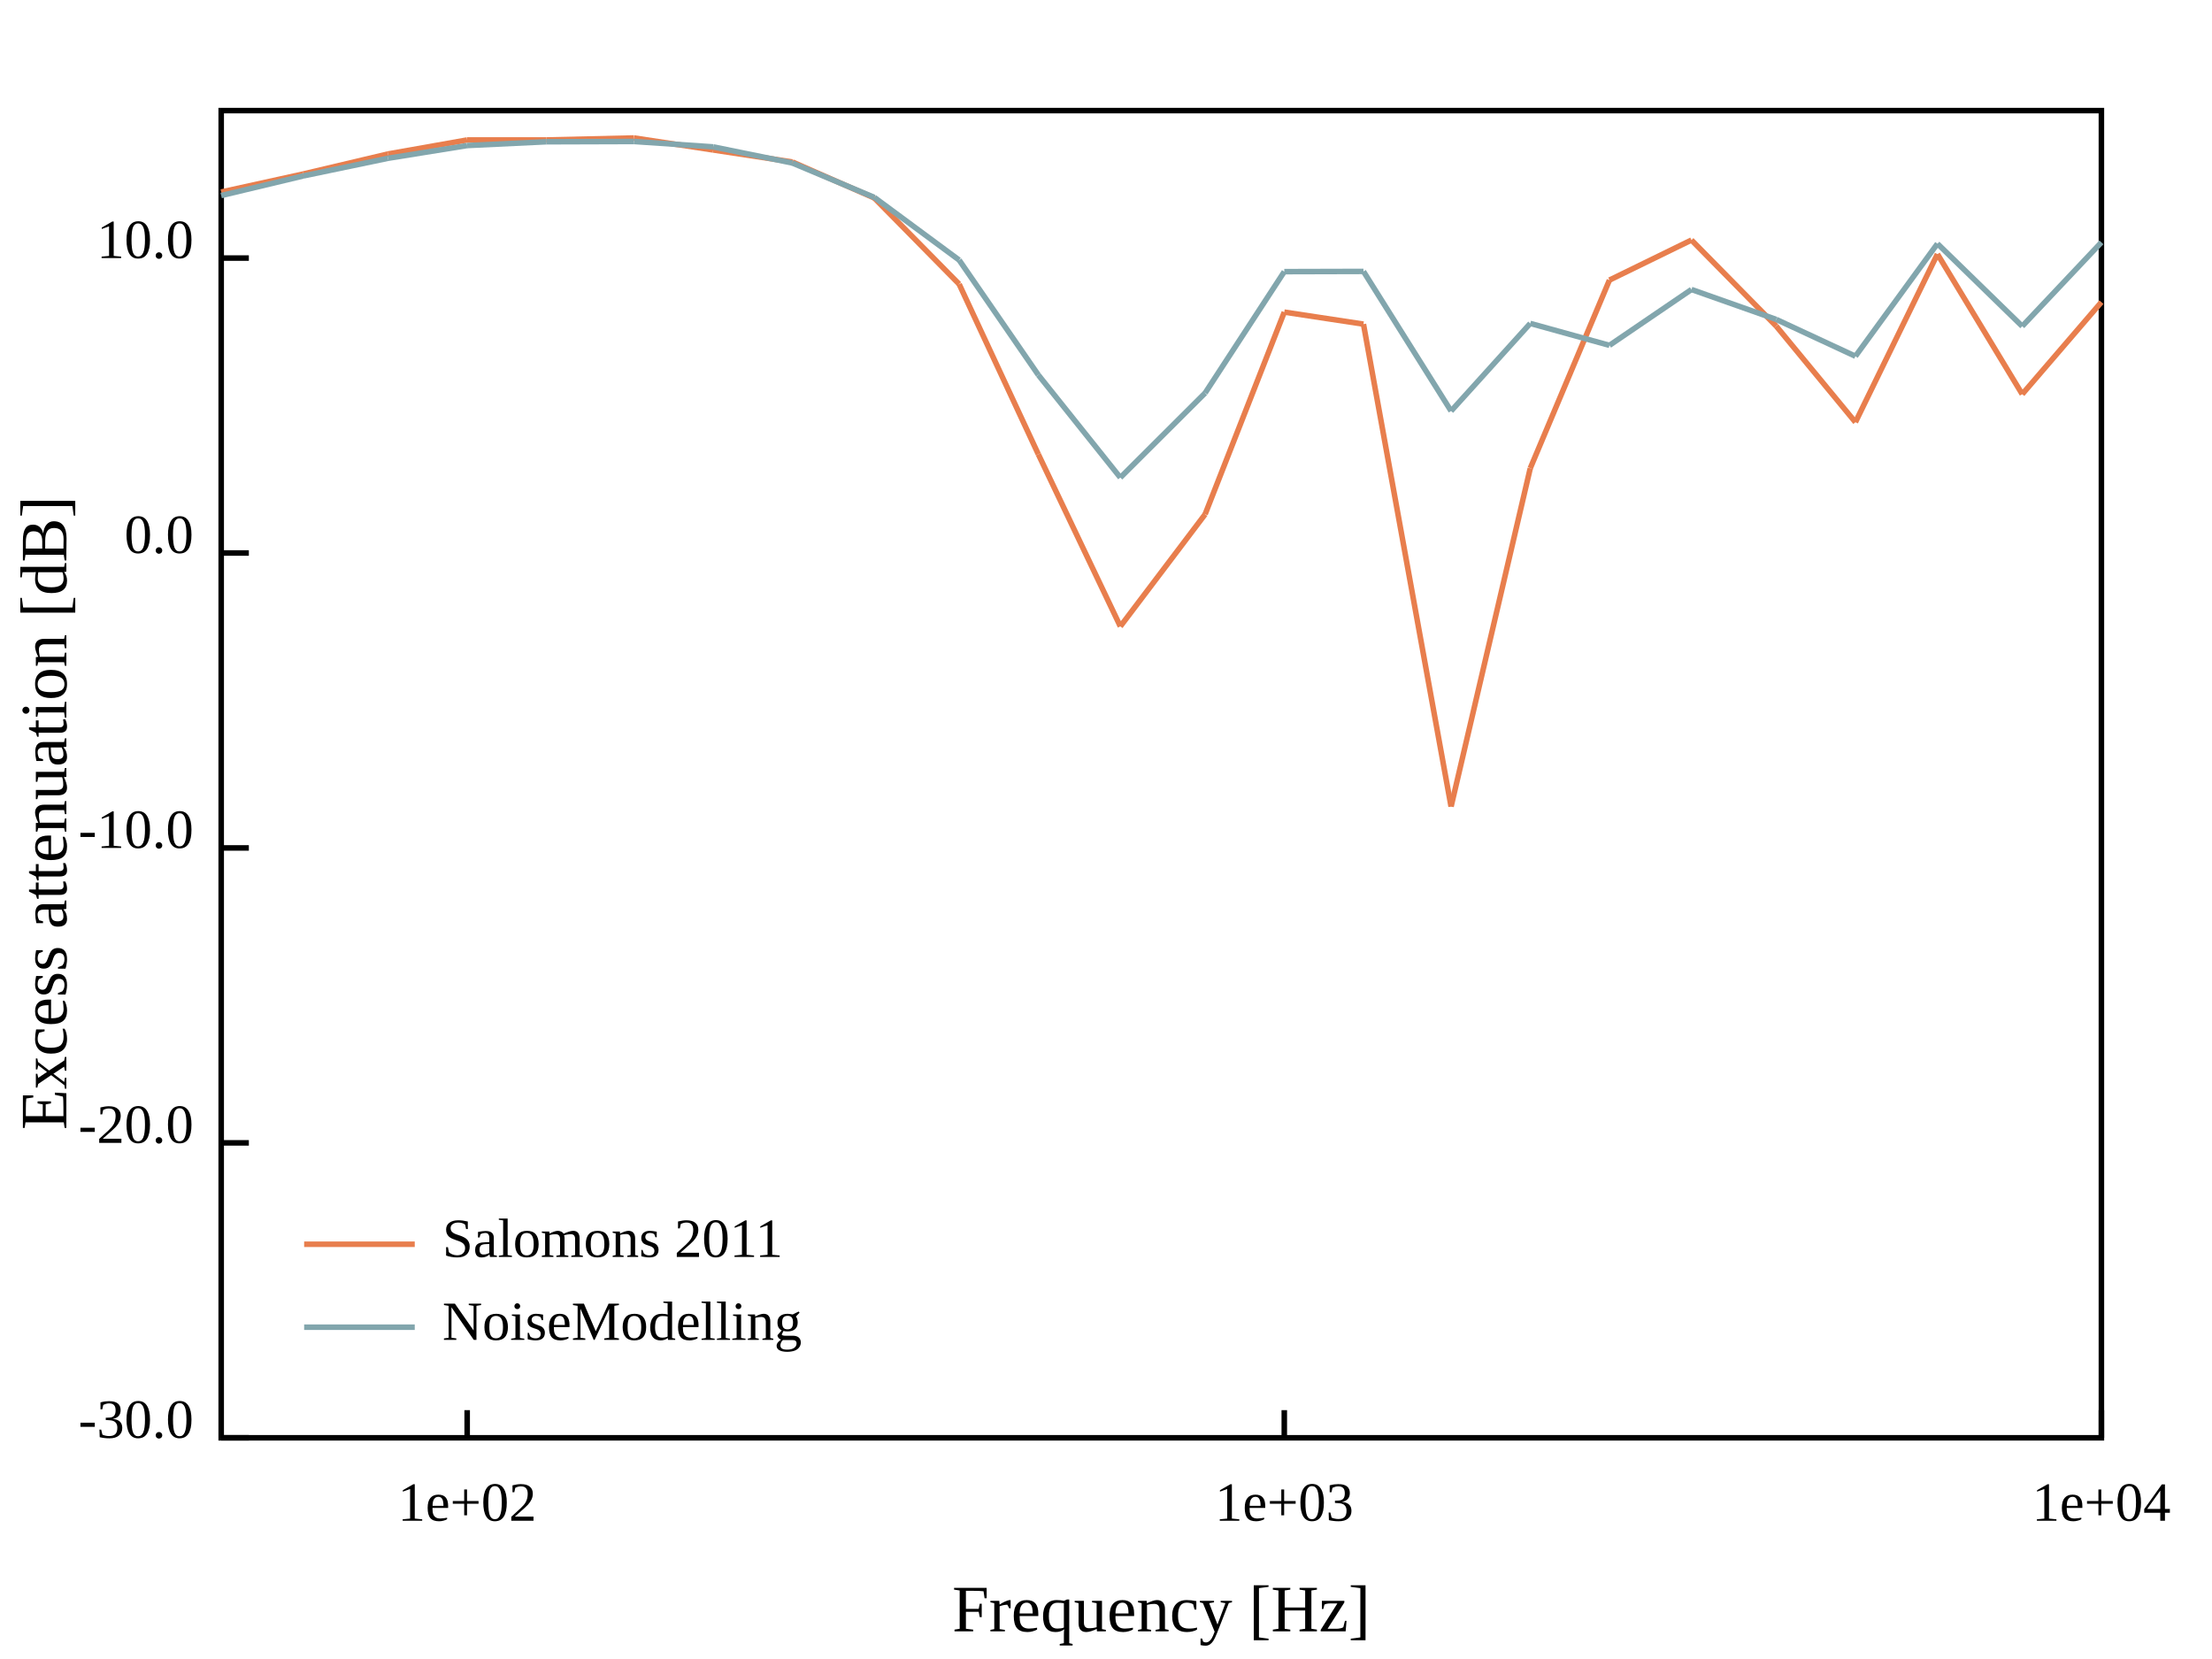
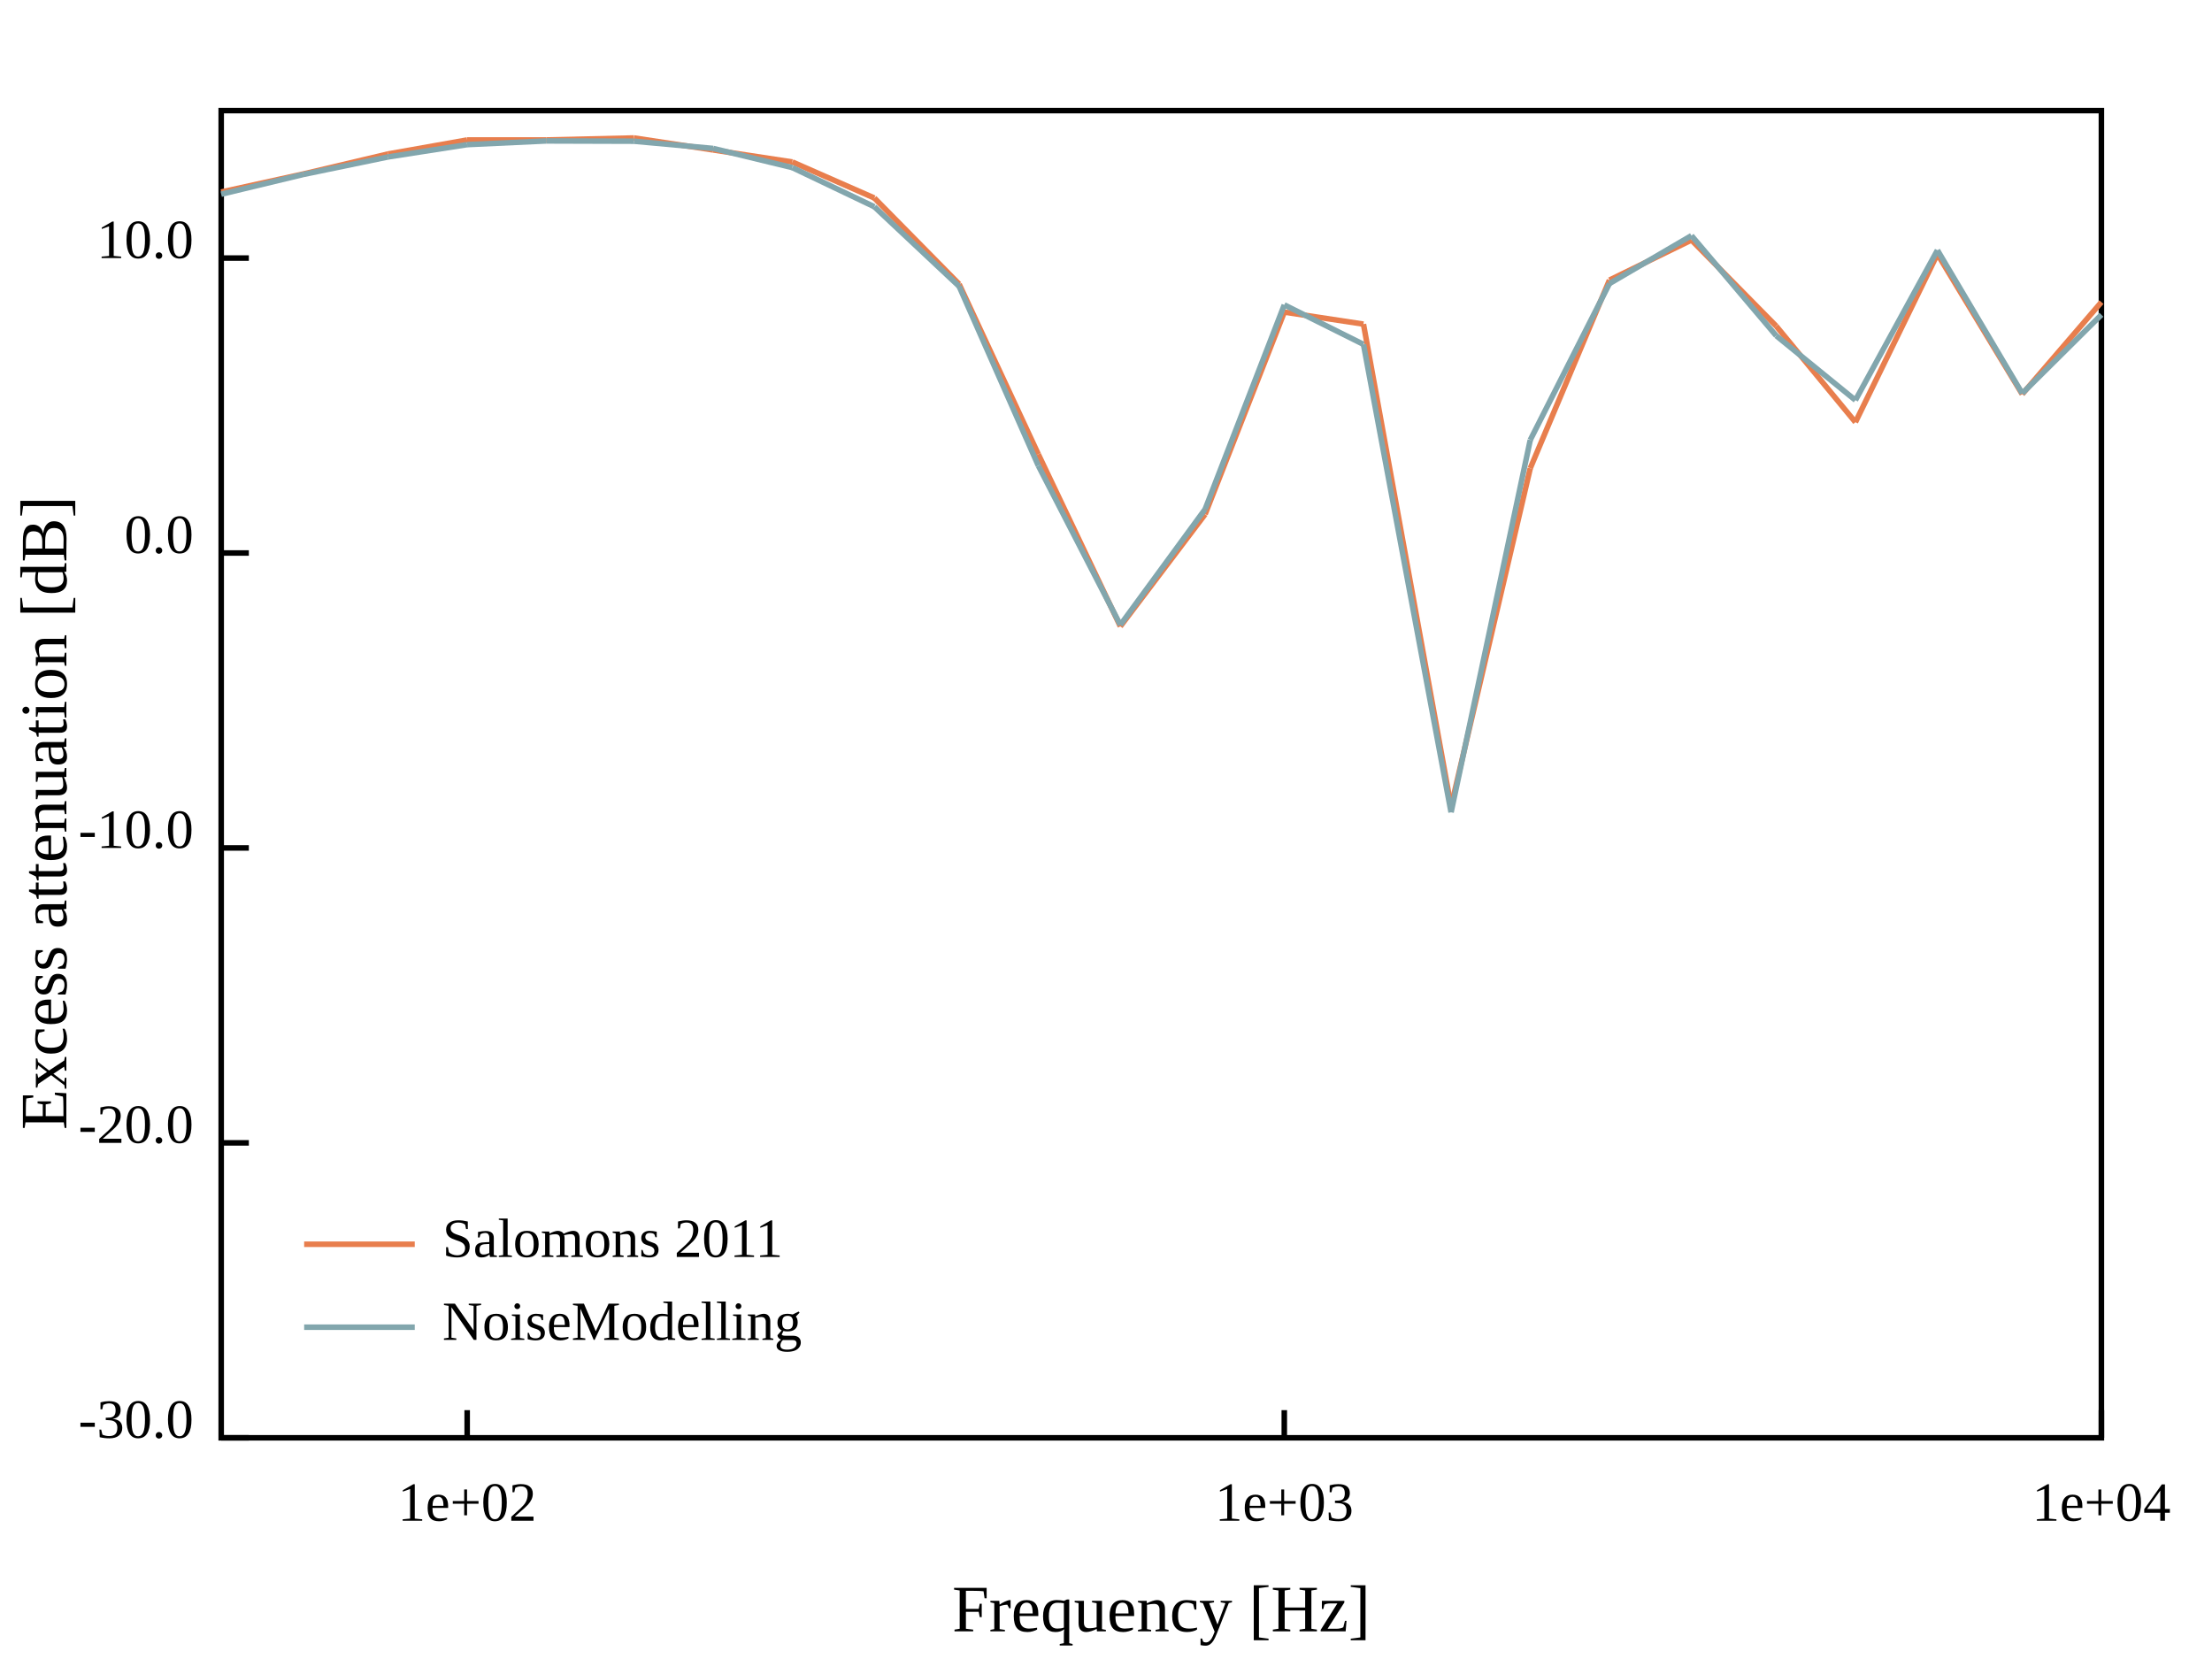
<svg xmlns="http://www.w3.org/2000/svg" height="300" width="400">
  <rect width="400" height="300" x="0" y="0" style="fill:white; stroke:none" />
  <rect width="340" height="240" x="40" y="20" style="fill:none; stroke-width:1;stroke:black" />
  <line x1="40" y1="260" x2="45" y2="260" style="fill:none; stroke-width:1; stroke:black" />
  <text x="35" y="260" text-anchor="end" style="stroke:none; fill:black; font-size:smaller">-30.0</text>
  <line x1="40" y1="206.667" x2="45" y2="206.667" style="fill:none; stroke-width:1; stroke:black" />
  <text x="35" y="206.667" text-anchor="end" style="stroke:none; fill:black; font-size:smaller">-20.0</text>
  <line x1="40" y1="153.333" x2="45" y2="153.333" style="fill:none; stroke-width:1; stroke:black" />
  <text x="35" y="153.333" text-anchor="end" style="stroke:none; fill:black; font-size:smaller">-10.0</text>
  <line x1="40" y1="100" x2="45" y2="100" style="fill:none; stroke-width:1; stroke:black" />
  <text x="35" y="100" text-anchor="end" style="stroke:none; fill:black; font-size:smaller">0.0</text>
  <line x1="40" y1="46.667" x2="45" y2="46.667" style="fill:none; stroke-width:1; stroke:black" />
  <text x="35" y="46.667" text-anchor="end" style="stroke:none; fill:black; font-size:smaller">10.0</text>
  <line x1="84.48" y1="260" x2="84.48" y2="255" style="fill:none; stroke-width:1; stroke:black" />
  <text x="84.48" y="275" text-anchor="middle" style="stroke:none; fill:black; font-size:smaller">1e+02</text>
  <line x1="232.24" y1="260" x2="232.24" y2="255" style="fill:none; stroke-width:1; stroke:black" />
  <text x="232.24" y="275" text-anchor="middle" style="stroke:none; fill:black; font-size:smaller">1e+03</text>
  <line x1="380" y1="260" x2="380" y2="255" style="fill:none; stroke-width:1; stroke:black" />
  <text x="380" y="275" text-anchor="middle" style="stroke:none; fill:black; font-size:smaller">1e+04</text>
  <line x1="40" y1="34.721" x2="54.831" y2="31.463" style="fill:none; stroke-width:1; stroke:rgb(232,126,77)" />
  <line x1="54.831" y1="31.463" x2="70.161" y2="27.843" style="fill:none; stroke-width:1; stroke:rgb(232,126,77)" />
  <line x1="70.161" y1="27.843" x2="84.48" y2="25.309" style="fill:none; stroke-width:1; stroke:rgb(232,126,77)" />
  <line x1="84.48" y1="25.309" x2="98.8" y2="25.309" style="fill:none; stroke-width:1; stroke:rgb(232,126,77)" />
  <line x1="98.8" y1="25.309" x2="114.641" y2="24.947" style="fill:none; stroke-width:1; stroke:rgb(232,126,77)" />
  <line x1="114.641" y1="24.947" x2="128.96" y2="27.119" style="fill:none; stroke-width:1; stroke:rgb(232,126,77)" />
  <line x1="128.96" y1="27.119" x2="143.28" y2="29.291" style="fill:none; stroke-width:1; stroke:rgb(232,126,77)" />
  <line x1="143.28" y1="29.291" x2="158.11" y2="35.807" style="fill:none; stroke-width:1; stroke:rgb(232,126,77)" />
  <line x1="158.11" y1="35.807" x2="173.441" y2="51.373" style="fill:none; stroke-width:1; stroke:rgb(232,126,77)" />
  <line x1="173.441" y1="51.373" x2="187.76" y2="82.142" style="fill:none; stroke-width:1; stroke:rgb(232,126,77)" />
  <line x1="187.76" y1="82.142" x2="202.591" y2="113.273" style="fill:none; stroke-width:1; stroke:rgb(232,126,77)" />
  <line x1="202.591" y1="113.273" x2="217.921" y2="93.002" style="fill:none; stroke-width:1; stroke:rgb(232,126,77)" />
  <line x1="217.921" y1="93.002" x2="232.24" y2="56.44" style="fill:none; stroke-width:1; stroke:rgb(232,126,77)" />
  <line x1="232.24" y1="56.44" x2="246.559" y2="58.612" style="fill:none; stroke-width:1; stroke:rgb(232,126,77)" />
  <line x1="246.559" y1="58.612" x2="262.401" y2="145.852" style="fill:none; stroke-width:1; stroke:rgb(232,126,77)" />
  <line x1="262.401" y1="145.852" x2="276.72" y2="84.676" style="fill:none; stroke-width:1; stroke:rgb(232,126,77)" />
  <line x1="276.72" y1="84.676" x2="291.04" y2="50.649" style="fill:none; stroke-width:1; stroke:rgb(232,126,77)" />
  <line x1="291.04" y1="50.649" x2="305.87" y2="43.409" style="fill:none; stroke-width:1; stroke:rgb(232,126,77)" />
  <line x1="305.87" y1="43.409" x2="321.2" y2="58.974" style="fill:none; stroke-width:1; stroke:rgb(232,126,77)" />
  <line x1="321.2" y1="58.974" x2="335.52" y2="76.35" style="fill:none; stroke-width:1; stroke:rgb(232,126,77)" />
  <line x1="335.52" y1="76.35" x2="350.351" y2="45.943" style="fill:none; stroke-width:1; stroke:rgb(232,126,77)" />
  <line x1="350.351" y1="45.943" x2="365.681" y2="71.282" style="fill:none; stroke-width:1; stroke:rgb(232,126,77)" />
  <line x1="365.681" y1="71.282" x2="380" y2="54.63" style="fill:none; stroke-width:1; stroke:rgb(232,126,77)" />
-   <line x1="40" y1="35.359" x2="54.831" y2="31.817" style="fill:none; stroke-width:1; stroke:rgb(130,166,173)" />
-   <line x1="54.831" y1="31.817" x2="70.161" y2="28.622" style="fill:none; stroke-width:1; stroke:rgb(130,166,173)" />
-   <line x1="70.161" y1="28.622" x2="84.48" y2="26.318" style="fill:none; stroke-width:1; stroke:rgb(130,166,173)" />
-   <line x1="84.48" y1="26.318" x2="98.8" y2="25.636" style="fill:none; stroke-width:1; stroke:rgb(130,166,173)" />
-   <line x1="98.8" y1="25.636" x2="114.641" y2="25.587" style="fill:none; stroke-width:1; stroke:rgb(130,166,173)" />
-   <line x1="114.641" y1="25.587" x2="128.96" y2="26.559" style="fill:none; stroke-width:1; stroke:rgb(130,166,173)" />
-   <line x1="128.96" y1="26.559" x2="143.28" y2="29.475" style="fill:none; stroke-width:1; stroke:rgb(130,166,173)" />
-   <line x1="143.28" y1="29.475" x2="158.11" y2="35.699" style="fill:none; stroke-width:1; stroke:rgb(130,166,173)" />
-   <line x1="158.11" y1="35.699" x2="173.441" y2="47.024" style="fill:none; stroke-width:1; stroke:rgb(130,166,173)" />
-   <line x1="173.441" y1="47.024" x2="187.76" y2="67.801" style="fill:none; stroke-width:1; stroke:rgb(130,166,173)" />
-   <line x1="187.76" y1="67.801" x2="202.591" y2="86.361" style="fill:none; stroke-width:1; stroke:rgb(130,166,173)" />
-   <line x1="202.591" y1="86.361" x2="217.921" y2="71.075" style="fill:none; stroke-width:1; stroke:rgb(130,166,173)" />
-   <line x1="217.921" y1="71.075" x2="232.24" y2="49.12" style="fill:none; stroke-width:1; stroke:rgb(130,166,173)" />
-   <line x1="232.24" y1="49.12" x2="246.559" y2="49.082" style="fill:none; stroke-width:1; stroke:rgb(130,166,173)" />
-   <line x1="246.559" y1="49.082" x2="262.401" y2="74.325" style="fill:none; stroke-width:1; stroke:rgb(130,166,173)" />
-   <line x1="262.401" y1="74.325" x2="276.72" y2="58.485" style="fill:none; stroke-width:1; stroke:rgb(130,166,173)" />
-   <line x1="276.72" y1="58.485" x2="291.04" y2="62.449" style="fill:none; stroke-width:1; stroke:rgb(130,166,173)" />
-   <line x1="291.04" y1="62.449" x2="305.87" y2="52.351" style="fill:none; stroke-width:1; stroke:rgb(130,166,173)" />
-   <line x1="305.87" y1="52.351" x2="321.2" y2="57.764" style="fill:none; stroke-width:1; stroke:rgb(130,166,173)" />
-   <line x1="321.2" y1="57.764" x2="335.52" y2="64.417" style="fill:none; stroke-width:1; stroke:rgb(130,166,173)" />
-   <line x1="335.52" y1="64.417" x2="350.351" y2="44.064" style="fill:none; stroke-width:1; stroke:rgb(130,166,173)" />
-   <line x1="350.351" y1="44.064" x2="365.681" y2="58.994" style="fill:none; stroke-width:1; stroke:rgb(130,166,173)" />
-   <line x1="365.681" y1="58.994" x2="380" y2="43.824" style="fill:none; stroke-width:1; stroke:rgb(130,166,173)" />
+   <line x1="40" y1="35.117" x2="54.831" y2="31.55" style="fill:none; stroke-width:1; stroke:rgb(130,166,173)" />
+   <line x1="54.831" y1="31.55" x2="70.161" y2="28.38" style="fill:none; stroke-width:1; stroke:rgb(130,166,173)" />
+   <line x1="70.161" y1="28.38" x2="84.48" y2="26.153" style="fill:none; stroke-width:1; stroke:rgb(130,166,173)" />
+   <line x1="84.48" y1="26.153" x2="98.8" y2="25.485" style="fill:none; stroke-width:1; stroke:rgb(130,166,173)" />
+   <line x1="98.8" y1="25.485" x2="114.641" y2="25.534" style="fill:none; stroke-width:1; stroke:rgb(130,166,173)" />
+   <line x1="114.641" y1="25.534" x2="128.96" y2="26.843" style="fill:none; stroke-width:1; stroke:rgb(130,166,173)" />
+   <line x1="128.96" y1="26.843" x2="143.28" y2="30.308" style="fill:none; stroke-width:1; stroke:rgb(130,166,173)" />
+   <line x1="143.28" y1="30.308" x2="158.11" y2="37.389" style="fill:none; stroke-width:1; stroke:rgb(130,166,173)" />
+   <line x1="158.11" y1="37.389" x2="173.441" y2="51.778" style="fill:none; stroke-width:1; stroke:rgb(130,166,173)" />
+   <line x1="173.441" y1="51.778" x2="187.76" y2="84.205" style="fill:none; stroke-width:1; stroke:rgb(130,166,173)" />
+   <line x1="187.76" y1="84.205" x2="202.591" y2="113.01" style="fill:none; stroke-width:1; stroke:rgb(130,166,173)" />
+   <line x1="202.591" y1="113.01" x2="217.921" y2="92.083" style="fill:none; stroke-width:1; stroke:rgb(130,166,173)" />
+   <line x1="217.921" y1="92.083" x2="232.24" y2="55.132" style="fill:none; stroke-width:1; stroke:rgb(130,166,173)" />
+   <line x1="232.24" y1="55.132" x2="246.559" y2="62.272" style="fill:none; stroke-width:1; stroke:rgb(130,166,173)" />
+   <line x1="246.559" y1="62.272" x2="262.401" y2="146.893" style="fill:none; stroke-width:1; stroke:rgb(130,166,173)" />
+   <line x1="262.401" y1="146.893" x2="276.72" y2="79.556" style="fill:none; stroke-width:1; stroke:rgb(130,166,173)" />
+   <line x1="276.72" y1="79.556" x2="291.04" y2="51.278" style="fill:none; stroke-width:1; stroke:rgb(130,166,173)" />
+   <line x1="291.04" y1="51.278" x2="305.87" y2="42.609" style="fill:none; stroke-width:1; stroke:rgb(130,166,173)" />
+   <line x1="305.87" y1="42.609" x2="321.2" y2="60.711" style="fill:none; stroke-width:1; stroke:rgb(130,166,173)" />
+   <line x1="321.2" y1="60.711" x2="335.52" y2="72.371" style="fill:none; stroke-width:1; stroke:rgb(130,166,173)" />
+   <line x1="335.52" y1="72.371" x2="350.351" y2="45.245" style="fill:none; stroke-width:1; stroke:rgb(130,166,173)" />
+   <line x1="350.351" y1="45.245" x2="365.681" y2="71.142" style="fill:none; stroke-width:1; stroke:rgb(130,166,173)" />
+   <line x1="365.681" y1="71.142" x2="380" y2="56.917" style="fill:none; stroke-width:1; stroke:rgb(130,166,173)" />
  <text x="210" y="295" text-anchor="middle" style="stroke:none; fill:black">Frequency [Hz]</text>
  <text x="5" y="140" transform="rotate(-90, 12, 140)" text-anchor="middle" style="stroke:none; fill:black">Excess attenuation [dB]</text>
  <line x1="55" y1="225" x2="75" y2="225" style="fill:none; stroke-width:1; stroke:rgb(232,126,77)" />
  <text x="80" y="225" dominant-baseline="middle" style="stroke:none; fill:black; font-size:smaller">Salomons 2011</text>
  <line x1="55" y1="240" x2="75" y2="240" style="fill:none; stroke-width:1; stroke:rgb(130,166,173)" />
  <text x="80" y="240" dominant-baseline="middle" style="stroke:none; fill:black; font-size:smaller">NoiseModelling</text>
</svg>
